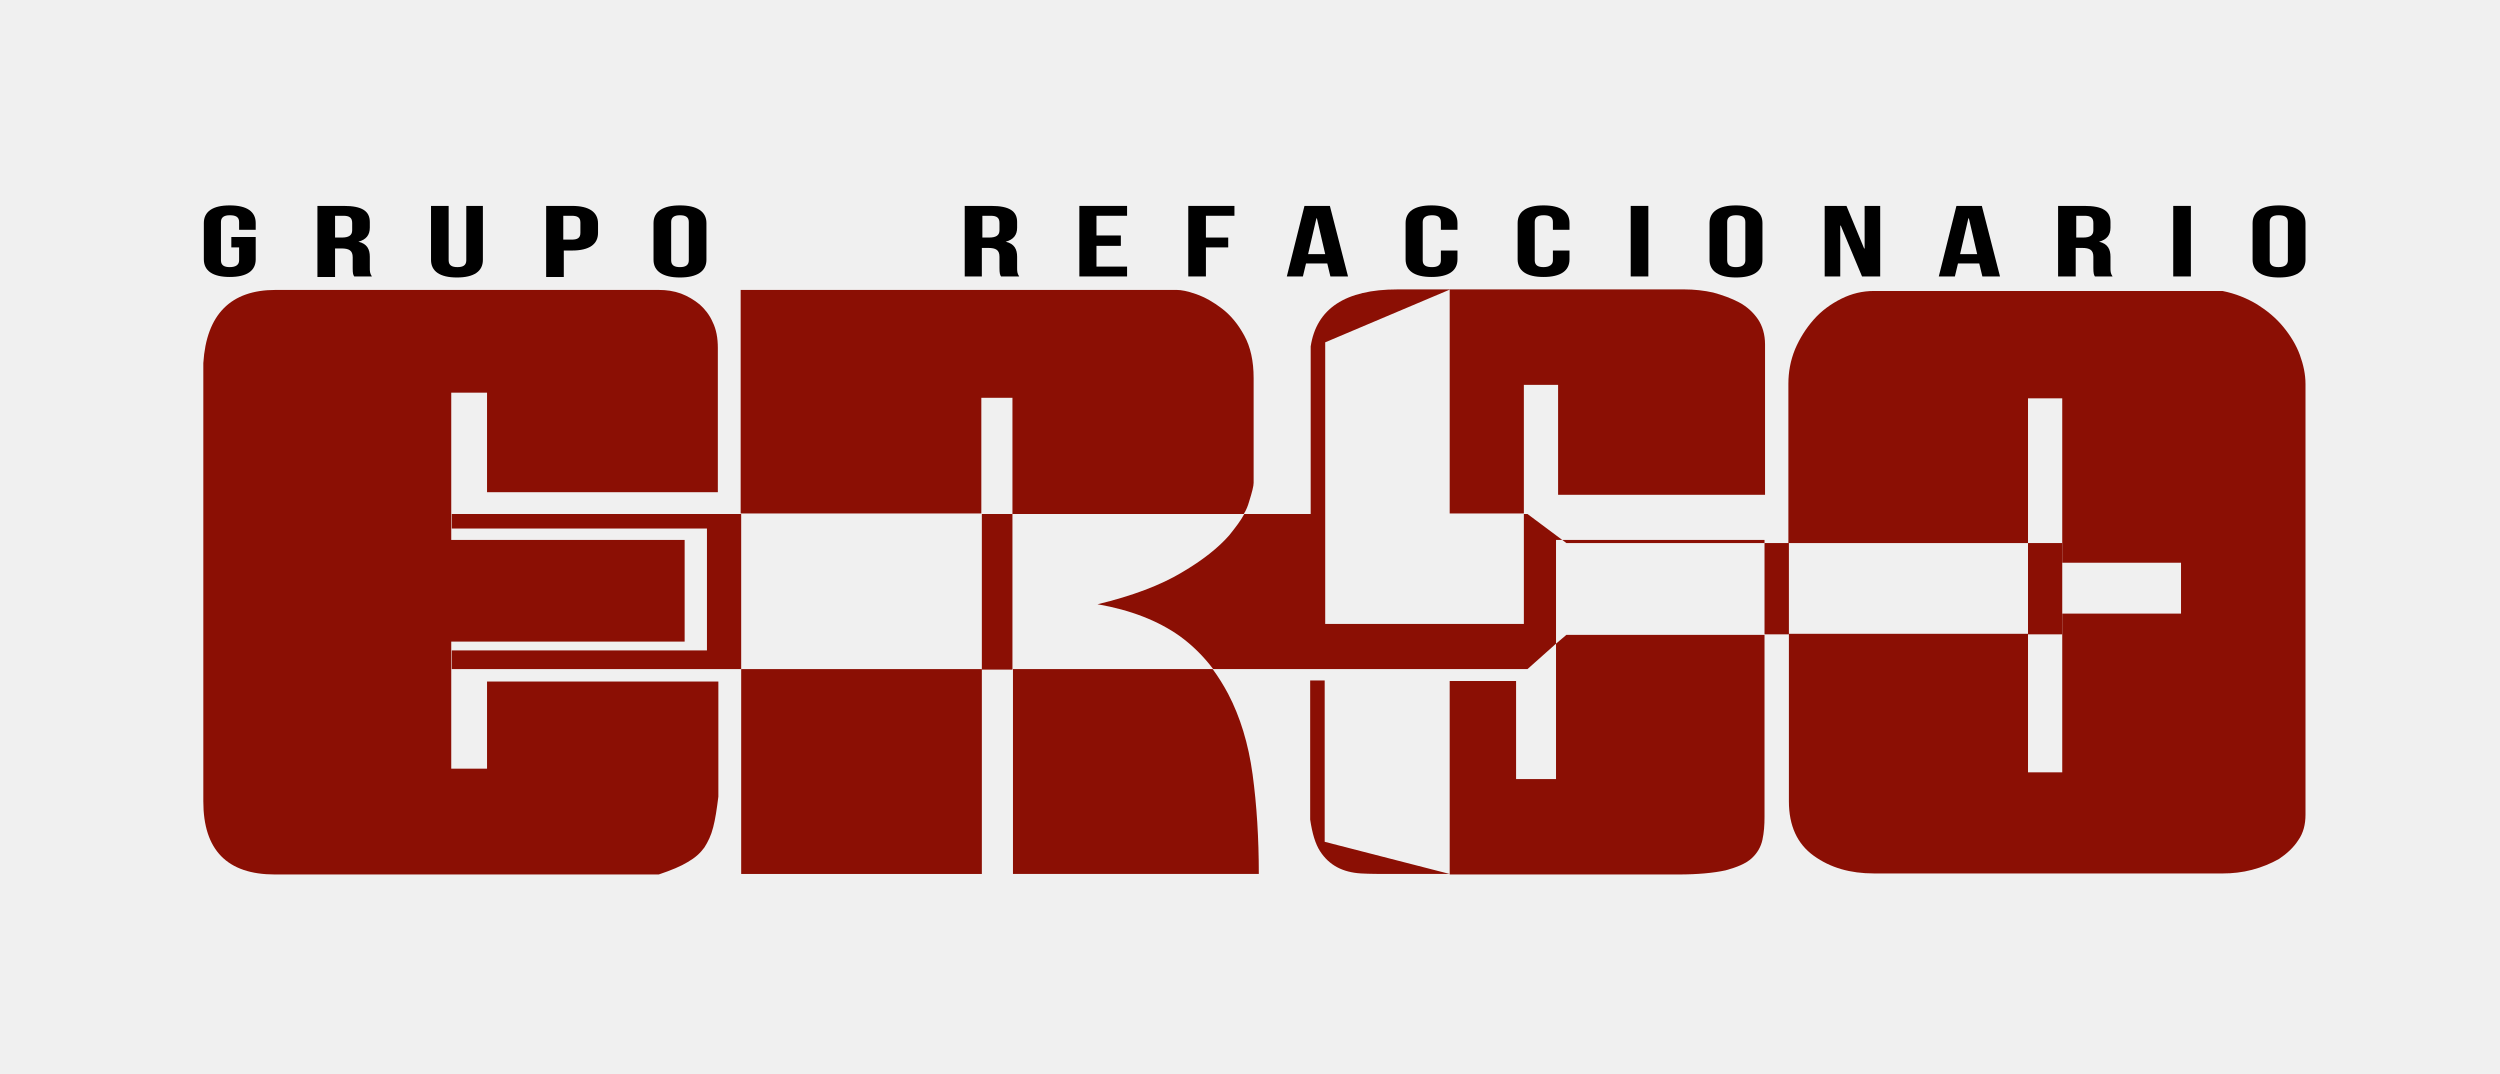
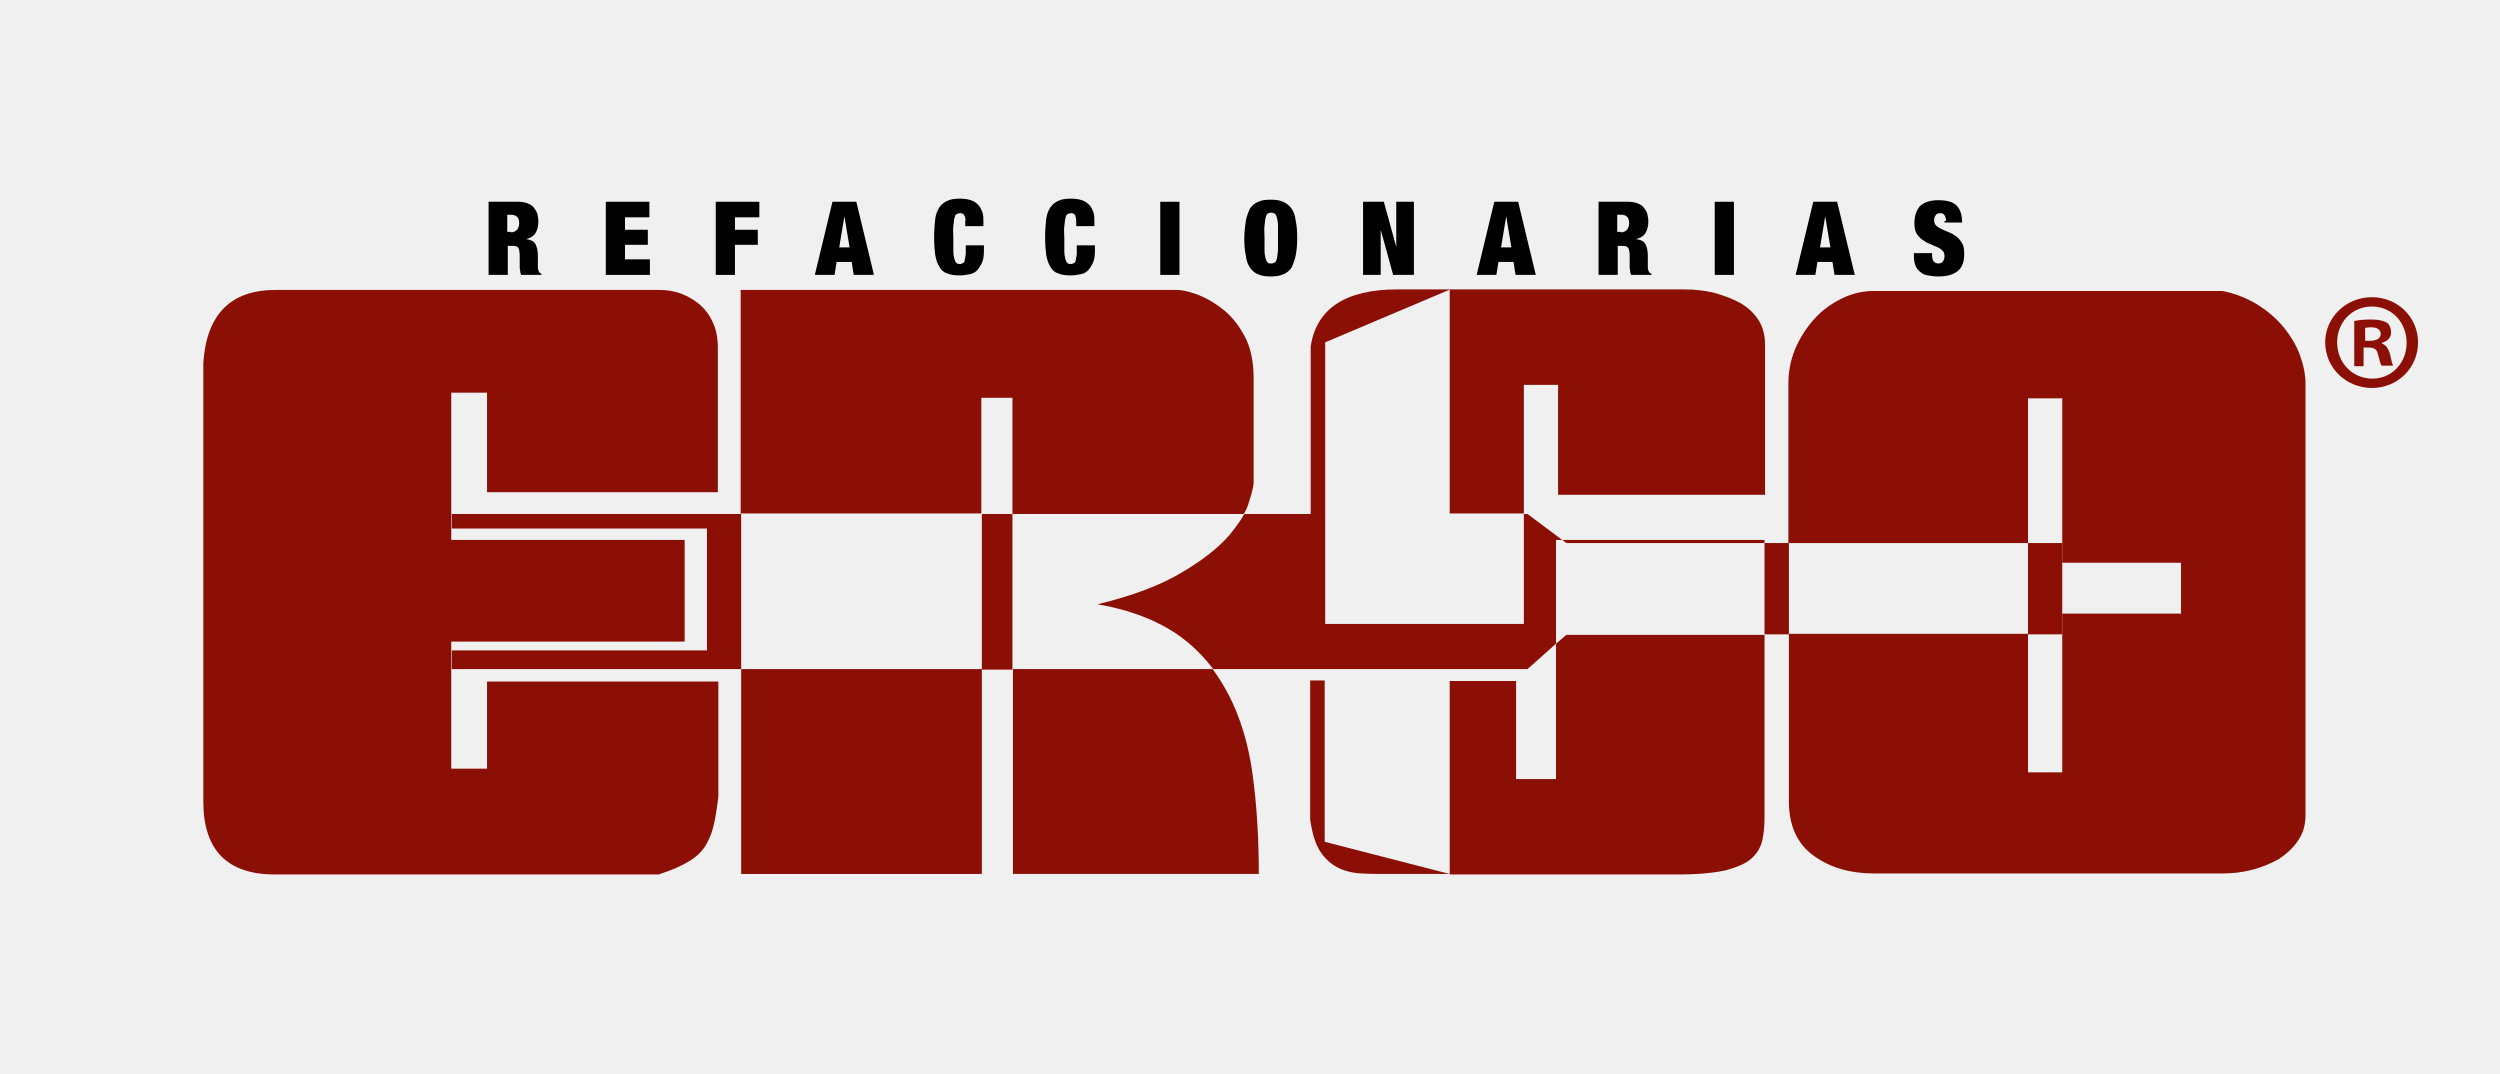
<svg xmlns="http://www.w3.org/2000/svg" version="1.1" id="Capa_1" x="0px" y="0px" viewBox="0 0 482 207" style="enable-background:new 0 0 482 207;" xml:space="preserve">
  <style type="text/css">
	.st0{fill:#8B0F04;}
- 	.st1{fill:#FFFFFF;}
</style>
  <g>
-     <path class="st0" d="M138.4,94.9V67.1c0-1.9-0.3-3.6-1-5c-0.6-1.4-1.5-2.5-2.5-3.4c-1.1-0.9-2.3-1.6-3.6-2.1   c-1.4-0.5-2.8-0.7-4.3-0.7H53.1c-8.6,0-13.3,4.7-13.9,14.1v25.4v3.7v30v4.6v20.8c0,9.4,4.6,14.1,13.8,14.1H127   c2.4-0.8,4.3-1.6,5.6-2.4c1.4-0.8,2.4-1.7,3.2-2.8c0.7-1.1,1.3-2.3,1.7-3.9c0.4-1.5,0.7-3.5,1-5.9v-22.2H93.9v16.8h-6.9v-14.6V129   v-5.3h45v-19.6h-45v-5v-3.7V75.7h6.9v19.2H138.4z" />
-     <path class="st0" d="M189.3,76.7h5.9v22.4h44.6c0.5-0.8,0.8-1.6,1-2.3c0.6-1.9,0.9-3.1,0.9-3.7V72.9c0-3.3-0.6-6-1.8-8.2   c-1.2-2.2-2.6-3.9-4.3-5.2c-1.7-1.3-3.3-2.2-5-2.8c-1.7-0.6-2.9-0.8-3.7-0.8h-84.1v43.1h46.4V76.7z" />
+     <path class="st0" d="M138.4,94.9V67.1c0-1.9-0.3-3.6-1-5c-0.6-1.4-1.5-2.5-2.5-3.4c-1.1-0.9-2.3-1.6-3.6-2.1   c-1.4-0.5-2.8-0.7-4.3-0.7H53.1c-8.6,0-13.3,4.7-13.9,14.1v25.4v3.7v30v4.6v20.8c0,9.4,4.6,14.1,13.8,14.1h74   c2.4-0.8,4.3-1.6,5.6-2.4c1.4-0.8,2.4-1.7,3.2-2.8c0.7-1.1,1.3-2.3,1.7-3.9c0.4-1.5,0.7-3.5,1-5.9v-22.2H93.9v16.8H87v-14.6V129   v-5.3h45v-19.6H87v-5v-3.7V75.7h6.9v19.2C93.9,94.9,138.4,94.9,138.4,94.9z" />
+     <path class="st0" d="M189.3,76.7h5.9v22.4h44.6c0.5-0.8,0.8-1.6,1-2.3c0.6-1.9,0.9-3.1,0.9-3.7V72.9c0-3.3-0.6-6-1.8-8.2   c-1.2-2.2-2.6-3.9-4.3-5.2s-3.3-2.2-5-2.8s-2.9-0.8-3.7-0.8h-84.1V99h46.4V76.7H189.3z" />
    <rect x="142.9" y="129" class="st0" width="46.4" height="39.5" />
-     <path class="st0" d="M195.2,168.5h47.5c0-6.9-0.4-13.3-1.2-19.2c-0.8-5.9-2.4-11.1-4.7-15.5c-0.9-1.7-1.9-3.3-3-4.8h-38.5V168.5z" />
-     <path class="st0" d="M293.8,99.1V74.2h6.6v21.2h39.9v-29c0-1.9-0.5-3.6-1.4-4.9c-0.9-1.3-2.1-2.4-3.6-3.2c-1.5-0.8-3.2-1.4-5-1.9   c-1.8-0.4-3.7-0.6-5.5-0.6h-45.3v43.2H293.8z" />
+     <path class="st0" d="M195.2,168.5h47.5c0-6.9-0.4-13.3-1.2-19.2s-2.4-11.1-4.7-15.5c-0.9-1.7-1.9-3.3-3-4.8h-38.5v39.5H195.2z" />
+     <path class="st0" d="M293.8,99.1V74.2h6.6v21.2h39.9v-29c0-1.9-0.5-3.6-1.4-4.9c-0.9-1.3-2.1-2.4-3.6-3.2s-3.2-1.4-5-1.9   c-1.8-0.4-3.7-0.6-5.5-0.6h-45.3V99h14.3V99.1z" />
    <polygon class="st0" points="301.2,104.1 302,104.7 340.2,104.7 340.2,104.1  " />
-     <path class="st0" d="M252.6,158c0.4,2.7,1,4.7,1.9,6.1c0.9,1.4,2,2.4,3.3,3.1c1.3,0.7,2.9,1.1,4.6,1.2c1.7,0.1,3.7,0.1,5.8,0.1   h11.3l-24.1-6.2v-31.1h-2.8V158z" />
-     <path class="st0" d="M300,124.1v26.1h-7.7v-18.9h-12.8v37.3h44c3.9,0,6.9-0.3,9.2-0.8c2.2-0.6,3.9-1.3,5-2.3c1.1-1,1.8-2.2,2.1-3.6   c0.3-1.4,0.4-2.8,0.4-4.4v-35.1H302L300,124.1z" />
-     <path class="st0" d="M443.4,68.4c-0.7-1.9-1.8-3.7-3.2-5.4c-1.4-1.7-3.1-3.1-5-4.3c-2-1.2-4.2-2.1-6.7-2.6h-67.2   c-2.2,0-4.3,0.5-6.3,1.5c-2,1-3.8,2.3-5.3,4c-1.5,1.7-2.7,3.6-3.6,5.7c-0.9,2.2-1.3,4.4-1.3,6.7v30.7H391V76.8h6.6v21.4v6.5v3.8   h22.9v9.8h-22.9v0.1v3.8v6.4v20.3H391v-26.7h-46.1v32.3c0,4.7,1.6,8.2,4.8,10.5c3.2,2.3,7,3.4,11.6,3.4h67.3c1.8,0,3.7-0.2,5.6-0.7   c1.9-0.5,3.6-1.2,5.2-2.1c1.5-1,2.8-2.2,3.7-3.6c1-1.4,1.4-3.1,1.4-4.9v-22.9v-16v-9.9v-9.4V74C444.5,72.2,444.1,70.3,443.4,68.4" />
+     <path class="st0" d="M252.6,158c0.4,2.7,1,4.7,1.9,6.1c0.9,1.4,2,2.4,3.3,3.1c1.3,0.7,2.9,1.1,4.6,1.2c1.7,0.1,3.7,0.1,5.8,0.1   h11.3l-24.1-6.2v-31.1h-2.8L252.6,158L252.6,158z" />
+     <path class="st0" d="M300,124.1v26.1h-7.7v-18.9h-12.8v37.3h44c3.9,0,6.9-0.3,9.2-0.8c2.2-0.6,3.9-1.3,5-2.3s1.8-2.2,2.1-3.6   c0.3-1.4,0.4-2.8,0.4-4.4v-35.1H302L300,124.1z" />
+     <path class="st0" d="M443.4,68.4c-0.7-1.9-1.8-3.7-3.2-5.4c-1.4-1.7-3.1-3.1-5-4.3c-2-1.2-4.2-2.1-6.7-2.6h-67.2   c-2.2,0-4.3,0.5-6.3,1.5s-3.8,2.3-5.3,4s-2.7,3.6-3.6,5.7c-0.9,2.2-1.3,4.4-1.3,6.7v30.7H391V76.8h6.6v21.4v6.5v3.8h22.9v9.8h-22.9   v0.1v3.8v6.4v20.3H391v-26.7h-46.1v32.3c0,4.7,1.6,8.2,4.8,10.5c3.2,2.3,7,3.4,11.6,3.4h67.3c1.8,0,3.7-0.2,5.6-0.7   s3.6-1.2,5.2-2.1c1.5-1,2.8-2.2,3.7-3.6c1-1.4,1.4-3.1,1.4-4.9v-22.9v-16v-9.9v-9.4V74C444.5,72.2,444.1,70.3,443.4,68.4" />
    <rect x="340.2" y="104.7" class="st0" width="4.7" height="17.6" />
    <polygon class="st0" points="87.1,99.1 87.1,101.9 136.3,101.9 136.3,125.4 87.1,125.4 87.1,129 142.9,129 142.9,99.1  " />
    <rect x="391" y="104.7" class="st0" width="6.6" height="17.6" />
-     <path class="st0" d="M294.5,129l5.5-4.9v-20h1.2l-6.7-5h-0.7v21.2h-38.3V98h0V66l24.1-10.2h-10.2c-10,0-15.6,3.7-16.7,11V98v1.1   h-12.8c-0.7,1.3-1.7,2.6-2.9,4.1c-2.1,2.4-5.1,4.8-9.2,7.2c-4,2.4-9.5,4.5-16.2,6.1c6.4,1.1,11.7,3.2,15.8,6.1   c2.5,1.8,4.7,4,6.5,6.4H294.5z" />
+     <path class="st0" d="M294.5,129l5.5-4.9v-20h1.2l-6.7-5h-0.7v21.2h-38.3V98l0,0V66l24.1-10.2h-10.2c-10,0-15.6,3.7-16.7,11V98v1.1   h-12.8c-0.7,1.3-1.7,2.6-2.9,4.1c-2.1,2.4-5.1,4.8-9.2,7.2c-4,2.4-9.5,4.5-16.2,6.1c6.4,1.1,11.7,3.2,15.8,6.1   c2.5,1.8,4.7,4,6.5,6.4L294.5,129L294.5,129z" />
    <rect x="189.3" y="99.1" class="st0" width="5.9" height="30" />
-     <path d="M44.6,45.7h4.7v4.3c0,2.2-1.7,3.4-5,3.4c-3.3,0-5-1.2-5-3.4V43c0-2.2,1.7-3.4,5-3.4c3.3,0,5,1.2,5,3.4v1.3h-3.2v-1.5   c0-1-0.7-1.3-1.8-1.3c-1.1,0-1.7,0.4-1.7,1.3v7.4c0,1,0.7,1.3,1.7,1.3c1.1,0,1.8-0.4,1.8-1.3v-2.5h-1.5V45.7z" />
-     <path d="M64.6,41.6v4.2h1.3c1.3,0,2-0.4,2-1.4V43c0-1-0.5-1.4-1.7-1.4H64.6z M68.3,53.3C68.1,53,68,52.8,68,51.7v-2.1   c0-1.3-0.7-1.7-2.2-1.7h-1.2v5.5h-3.4V39.7h5.1c3.5,0,5,1,5,3.1v1.1c0,1.4-0.7,2.3-2.2,2.7v0c1.7,0.4,2.2,1.5,2.2,2.9v2.1   c0,0.7,0,1.1,0.4,1.7H68.3z" />
-     <path d="M86.5,39.7v10.5c0,1,0.7,1.3,1.7,1.3s1.7-0.3,1.7-1.3V39.7h3.2v10.4c0,2.2-1.7,3.4-5,3.4s-5-1.2-5-3.4V39.7H86.5z" />
-     <path d="M108.6,41.6v4.6h1.6c1.1,0,1.7-0.3,1.7-1.3v-2c0-1-0.6-1.3-1.7-1.3H108.6z M115.3,43.1v1.8c0,2.2-1.7,3.4-5,3.4h-1.6v5.1   h-3.4V39.7h5C113.6,39.7,115.3,40.9,115.3,43.1" />
-     <path d="M129.4,50.2c0,1,0.7,1.3,1.7,1.3c1.1,0,1.7-0.4,1.7-1.3v-7.4c0-1-0.7-1.3-1.7-1.3c-1.1,0-1.7,0.4-1.7,1.3V50.2z M126,43   c0-2.2,1.8-3.4,5.1-3.4c3.3,0,5.1,1.2,5.1,3.4v7.1c0,2.2-1.8,3.4-5.1,3.4c-3.3,0-5.1-1.2-5.1-3.4V43z" />
-     <path d="M189.4,41.6v4.2h1.3c1.3,0,2-0.4,2-1.4V43c0-1-0.5-1.4-1.7-1.4H189.4z M193,53.3c-0.2-0.3-0.3-0.6-0.3-1.7v-2.1   c0-1.3-0.7-1.7-2.2-1.7h-1.2v5.5H186V39.7h5.1c3.5,0,5,1,5,3.1v1.1c0,1.4-0.7,2.3-2.2,2.7v0c1.7,0.4,2.2,1.5,2.2,2.9v2.1   c0,0.7,0,1.1,0.4,1.7H193z" />
-     <polygon points="211.4,45.4 216.1,45.4 216.1,47.4 211.4,47.4 211.4,51.4 217.3,51.4 217.3,53.3 208.1,53.3 208.1,39.7 217.3,39.7    217.3,41.6 211.4,41.6  " />
-     <polygon points="232.5,45.8 236.8,45.8 236.8,47.7 232.5,47.7 232.5,53.3 229.1,53.3 229.1,39.7 238,39.7 238,41.6 232.5,41.6  " />
-     <path d="M252.2,49h3.3l-1.6-6.9h-0.1L252.2,49z M259.9,53.3h-3.4l-0.6-2.5h-4.1l-0.6,2.5h-3.1l3.4-13.6h4.9L259.9,53.3z" />
-     <path d="M281,48.2v1.8c0,2.2-1.7,3.4-5,3.4c-3.3,0-5-1.2-5-3.4V43c0-2.2,1.7-3.4,5-3.4c3.3,0,5,1.2,5,3.4v1.3h-3.2v-1.5   c0-1-0.7-1.3-1.7-1.3c-1.1,0-1.8,0.4-1.8,1.3v7.4c0,1,0.7,1.3,1.8,1.3c1.1,0,1.7-0.4,1.7-1.3v-1.9H281z" />
-     <path d="M302.6,48.2v1.8c0,2.2-1.7,3.4-5,3.4c-3.3,0-5-1.2-5-3.4V43c0-2.2,1.7-3.4,5-3.4c3.3,0,5,1.2,5,3.4v1.3h-3.2v-1.5   c0-1-0.7-1.3-1.8-1.3s-1.7,0.4-1.7,1.3v7.4c0,1,0.7,1.3,1.7,1.3s1.8-0.4,1.8-1.3v-1.9H302.6z" />
-     <rect x="314.4" y="39.7" width="3.4" height="13.6" />
-     <path d="M333,50.2c0,1,0.7,1.3,1.7,1.3c1.1,0,1.8-0.4,1.8-1.3v-7.4c0-1-0.7-1.3-1.8-1.3c-1.1,0-1.7,0.4-1.7,1.3V50.2z M329.6,43   c0-2.2,1.8-3.4,5.1-3.4c3.3,0,5.1,1.2,5.1,3.4v7.1c0,2.2-1.8,3.4-5.1,3.4c-3.3,0-5.1-1.2-5.1-3.4V43z" />
-     <polygon points="354.9,43.5 354.8,43.5 354.8,53.3 351.8,53.3 351.8,39.7 356,39.7 359.4,47.9 359.5,47.9 359.5,39.7 362.5,39.7    362.5,53.3 359,53.3  " />
-     <path d="M377.9,49h3.3l-1.6-6.9h-0.1L377.9,49z M385.6,53.3h-3.4l-0.6-2.5h-4.1l-0.6,2.5h-3.1l3.4-13.6h4.9L385.6,53.3z" />
-     <path d="M400.3,41.6v4.2h1.3c1.3,0,2-0.4,2-1.4V43c0-1-0.5-1.4-1.7-1.4H400.3z M403.9,53.3c-0.2-0.3-0.3-0.6-0.3-1.7v-2.1   c0-1.3-0.7-1.7-2.2-1.7h-1.2v5.5h-3.4V39.7h5.1c3.5,0,5,1,5,3.1v1.1c0,1.4-0.7,2.3-2.2,2.7v0c1.7,0.4,2.2,1.5,2.2,2.9v2.1   c0,0.7,0,1.1,0.4,1.7H403.9z" />
-     <rect x="419" y="39.7" width="3.4" height="13.6" />
-     <path d="M437.6,50.2c0,1,0.7,1.3,1.7,1.3c1.1,0,1.8-0.4,1.8-1.3v-7.4c0-1-0.7-1.3-1.8-1.3c-1.1,0-1.7,0.4-1.7,1.3V50.2z M434.3,43   c0-2.2,1.8-3.4,5.1-3.4c3.3,0,5.1,1.2,5.1,3.4v7.1c0,2.2-1.8,3.4-5.1,3.4c-3.3,0-5.1-1.2-5.1-3.4V43z" />
+   </g>
+   <g>
+     <path d="M99.9,38.9c0.7,0,1.3,0.1,1.8,0.3c0.5,0.2,0.9,0.4,1.2,0.8s0.5,0.7,0.7,1.2c0.1,0.5,0.2,1,0.2,1.5c0,0.9-0.2,1.7-0.6,2.3   s-1,0.9-1.8,1.1v0c0.9,0.1,1.5,0.4,1.8,0.9c0.3,0.5,0.5,1.3,0.5,2.2v1.2c0,0.2,0,0.4,0,0.6c0,0.2,0,0.4,0,0.6s0,0.3,0.1,0.5   s0.1,0.3,0.1,0.3c0.1,0.1,0.1,0.2,0.2,0.2c0.1,0.1,0.1,0.1,0.3,0.2v0.2h-3.9c-0.1-0.2-0.2-0.4-0.2-0.7c0-0.2-0.1-0.5-0.1-0.7   c0-0.2,0-0.5,0-0.7c0-0.2,0-0.4,0-0.6v-0.9c0-0.4,0-0.7-0.1-1c0-0.3-0.1-0.5-0.2-0.6c-0.1-0.2-0.2-0.3-0.4-0.3   c-0.2-0.1-0.3-0.1-0.6-0.1h-1v5.6h-3.7V38.9H99.9z M98.5,44.8c0.5,0,0.9-0.2,1.2-0.5c0.2-0.3,0.4-0.7,0.4-1.2c0-0.6-0.1-1-0.4-1.3   c-0.2-0.2-0.6-0.4-1.2-0.4h-0.7v3.3H98.5z" />
+     <path d="M125.2,38.9v3h-4.7v2.4h4.4v2.9h-4.4v2.8h4.8v3h-8.5V38.9H125.2z" />
+     <path d="M146.4,38.9v3h-4.7v2.4h4.4v2.9h-4.4v5.8h-3.7V38.9H146.4z" />
+     <path d="M165.1,38.9l3.4,14.1h-3.9l-0.4-2.5h-2.9l-0.4,2.5h-3.8l3.4-14.1H165.1z M162.8,41.7l-1,6h2L162.8,41.7L162.8,41.7z" />
+     <path d="M185.9,41.5c-0.2-0.3-0.4-0.4-0.8-0.4c-0.3,0-0.5,0.1-0.7,0.2c-0.2,0.1-0.3,0.4-0.4,0.8c-0.1,0.4-0.1,0.9-0.2,1.5   s0,1.4,0,2.4c0,0.9,0,1.7,0,2.4s0.1,1.1,0.2,1.5c0.1,0.4,0.2,0.6,0.4,0.8s0.4,0.2,0.7,0.2c0.2,0,0.4-0.1,0.6-0.2s0.3-0.3,0.3-0.6   c0.1-0.3,0.1-0.6,0.2-1.1c0-0.4,0-1,0-1.7h3.5v1c0,1-0.1,1.8-0.4,2.4s-0.6,1.1-1,1.5c-0.4,0.4-0.9,0.6-1.5,0.7   c-0.6,0.1-1.1,0.2-1.7,0.2c-1,0-1.9-0.1-2.5-0.4c-0.7-0.2-1.2-0.7-1.5-1.3c-0.4-0.6-0.6-1.3-0.8-2.3c-0.1-0.9-0.2-2-0.2-3.4   c0-1.3,0.1-2.5,0.2-3.4s0.4-1.7,0.8-2.3c0.4-0.6,0.9-1,1.6-1.3c0.6-0.3,1.4-0.4,2.4-0.4c0.8,0,1.5,0.1,2.1,0.3   c0.6,0.2,1,0.5,1.4,0.9c0.4,0.4,0.6,0.9,0.8,1.4s0.2,1.2,0.2,1.8v0.9h-3.5v-0.8C186.2,42.3,186.1,41.8,185.9,41.5z" />
+     <path d="M207.3,41.5c-0.2-0.3-0.4-0.4-0.8-0.4c-0.3,0-0.5,0.1-0.7,0.2c-0.2,0.1-0.3,0.4-0.4,0.8c-0.1,0.4-0.1,0.9-0.2,1.5   s0,1.4,0,2.4c0,0.9,0,1.7,0,2.4s0.1,1.1,0.2,1.5c0.1,0.4,0.2,0.6,0.4,0.8s0.4,0.2,0.7,0.2c0.2,0,0.4-0.1,0.6-0.2s0.3-0.3,0.3-0.6   c0.1-0.3,0.1-0.6,0.2-1.1c0-0.4,0-1,0-1.7h3.5v1c0,1-0.1,1.8-0.4,2.4s-0.6,1.1-1,1.5c-0.4,0.4-0.9,0.6-1.5,0.7   c-0.6,0.1-1.1,0.2-1.7,0.2c-1,0-1.9-0.1-2.5-0.4c-0.7-0.2-1.2-0.7-1.5-1.3c-0.4-0.6-0.6-1.3-0.8-2.3c-0.1-0.9-0.2-2-0.2-3.4   c0-1.3,0.1-2.5,0.2-3.4s0.4-1.7,0.8-2.3c0.4-0.6,0.9-1,1.6-1.3c0.6-0.3,1.4-0.4,2.4-0.4c0.8,0,1.5,0.1,2.1,0.3   c0.6,0.2,1,0.5,1.4,0.9c0.4,0.4,0.6,0.9,0.8,1.4s0.2,1.2,0.2,1.8v0.9h-3.5v-0.8C207.5,42.3,207.4,41.8,207.3,41.5z" />
+     <path d="M227.4,38.9v14.1h-3.7V38.9H227.4z" />
+     <path d="M240.2,42.5c0.2-0.9,0.5-1.7,0.8-2.3c0.4-0.6,0.9-1,1.6-1.3c0.6-0.3,1.4-0.4,2.4-0.4s1.7,0.1,2.4,0.4   c0.6,0.3,1.2,0.7,1.6,1.3c0.4,0.6,0.7,1.3,0.8,2.3c0.2,0.9,0.3,2,0.3,3.4s-0.1,2.4-0.3,3.4c-0.2,0.9-0.5,1.7-0.8,2.3   c-0.4,0.6-0.9,1-1.6,1.3s-1.4,0.4-2.4,0.4s-1.7-0.1-2.4-0.4c-0.6-0.2-1.2-0.7-1.6-1.3c-0.4-0.6-0.7-1.3-0.8-2.3   c-0.2-0.9-0.3-2-0.3-3.4S240.1,43.5,240.2,42.5z M243.8,48.3c0,0.6,0.1,1.1,0.2,1.5c0.1,0.4,0.2,0.6,0.4,0.8s0.4,0.2,0.7,0.2   c0.3,0,0.5-0.1,0.7-0.2c0.2-0.1,0.3-0.4,0.4-0.8c0.1-0.4,0.1-0.9,0.2-1.5c0-0.6,0-1.4,0-2.4c0-0.9,0-1.7,0-2.4   c0-0.6-0.1-1.1-0.2-1.5c-0.1-0.4-0.2-0.6-0.4-0.8c-0.2-0.1-0.4-0.2-0.7-0.2c-0.3,0-0.5,0.1-0.7,0.2c-0.2,0.1-0.3,0.4-0.4,0.8   c-0.1,0.4-0.1,0.9-0.2,1.5s0,1.4,0,2.4C243.8,46.8,243.8,47.6,243.8,48.3z" />
+     <path d="M266.8,38.9l2.4,8.7h0v-8.7h3.4v14.1h-4l-2.4-8.7h0v8.7h-3.4V38.9H266.8z" />
+     <path d="M292.7,38.9l3.4,14.1h-3.9l-0.4-2.5h-2.9l-0.4,2.5h-3.8l3.4-14.1H292.7z M290.4,41.7l-1,6h2L290.4,41.7L290.4,41.7z" />
+     <path d="M313.9,38.9c0.7,0,1.3,0.1,1.8,0.3c0.5,0.2,0.9,0.4,1.2,0.8s0.5,0.7,0.7,1.2c0.1,0.5,0.2,1,0.2,1.5c0,0.9-0.2,1.7-0.6,2.3   s-1,0.9-1.8,1.1v0c0.9,0.1,1.5,0.4,1.8,0.9s0.5,1.3,0.5,2.2v1.2c0,0.2,0,0.4,0,0.6c0,0.2,0,0.4,0,0.6c0,0.2,0,0.3,0.1,0.5   s0.1,0.3,0.1,0.3c0.1,0.1,0.1,0.2,0.2,0.2c0.1,0.1,0.1,0.1,0.3,0.2v0.2h-3.9c-0.1-0.2-0.2-0.4-0.2-0.7c0-0.2-0.1-0.5-0.1-0.7   s0-0.5,0-0.7c0-0.2,0-0.4,0-0.6v-0.9c0-0.4,0-0.7-0.1-1c0-0.3-0.1-0.5-0.2-0.6s-0.2-0.3-0.4-0.3s-0.3-0.1-0.6-0.1h-1v5.6h-3.7V38.9   H313.9z M312.5,44.8c0.5,0,0.9-0.2,1.2-0.5c0.2-0.3,0.4-0.7,0.4-1.2c0-0.6-0.1-1-0.4-1.3s-0.6-0.4-1.2-0.4h-0.7v3.3H312.5z" />
+     <path d="M334.3,38.9v14.1h-3.7V38.9H334.3z" />
+     <path d="M354.2,38.9l3.4,14.1h-3.9l-0.4-2.5h-2.9l-0.4,2.5h-3.8l3.4-14.1H354.2z M351.9,41.7l-1,6h2L351.9,41.7L351.9,41.7z" />
+     <path d="M375.2,42.6c0-0.4-0.1-0.8-0.3-1.1c-0.2-0.3-0.4-0.4-0.8-0.4c-0.4,0-0.7,0.1-0.9,0.4c-0.2,0.3-0.3,0.5-0.3,0.9   c0,0.5,0.1,0.8,0.4,1.1c0.3,0.3,0.7,0.5,1.1,0.7c0.4,0.2,0.9,0.4,1.4,0.6c0.5,0.2,1,0.5,1.4,0.8c0.4,0.3,0.8,0.8,1.1,1.3   c0.3,0.5,0.4,1.2,0.4,2.1c0,1.5-0.4,2.6-1.3,3.3c-0.9,0.7-2.1,1-3.7,1c-0.8,0-1.4-0.1-2-0.2c-0.6-0.1-1.1-0.3-1.5-0.7   c-0.4-0.3-0.7-0.7-0.9-1.2c-0.2-0.5-0.3-1.1-0.3-1.9v-0.5h3.5v0.3c0,0.6,0.1,1,0.3,1.3c0.2,0.2,0.5,0.4,0.9,0.4   c0.4,0,0.7-0.1,0.9-0.4c0.2-0.3,0.3-0.6,0.3-1c0-0.5-0.1-0.8-0.4-1.1c-0.3-0.3-0.6-0.5-1.1-0.7s-0.9-0.4-1.4-0.6   c-0.5-0.2-1-0.5-1.4-0.8c-0.4-0.3-0.8-0.7-1.1-1.2c-0.3-0.5-0.4-1.2-0.4-2c0-1.4,0.4-2.5,1.1-3.3c0.8-0.7,1.9-1.1,3.5-1.1   c1.6,0,2.8,0.3,3.5,1c0.7,0.7,1.1,1.8,1.1,3.3h-3.4V42.6z" />
+   </g>
+   <g>
+     <path class="st0" d="M466.2,66c0,4.9-3.9,8.8-8.9,8.8c-5,0-9-3.9-9-8.8c0-4.8,4-8.7,9-8.7C462.3,57.3,466.2,61.2,466.2,66z    M450.6,66c0,3.9,2.9,7,6.8,7c3.8,0,6.6-3.1,6.6-6.9c0-3.9-2.8-7-6.7-7C453.4,59.1,450.6,62.2,450.6,66z M455.9,70.6h-2v-8.7   c0.8-0.2,1.9-0.3,3.3-0.3c1.6,0,2.4,0.3,3,0.6c0.5,0.4,0.8,1.1,0.8,1.9c0,1-0.7,1.7-1.8,2v0.1c0.8,0.3,1.3,1,1.6,2.1   c0.3,1.3,0.4,1.9,0.6,2.2h-2.2c-0.3-0.3-0.4-1.1-0.7-2.1c-0.2-1-0.7-1.4-1.8-1.4h-1V70.6z M456,65.7h1c1.1,0,2-0.4,2-1.3   c0-0.8-0.6-1.3-1.9-1.3c-0.5,0-0.9,0.1-1.1,0.1V65.7z" />
  </g>
</svg>
